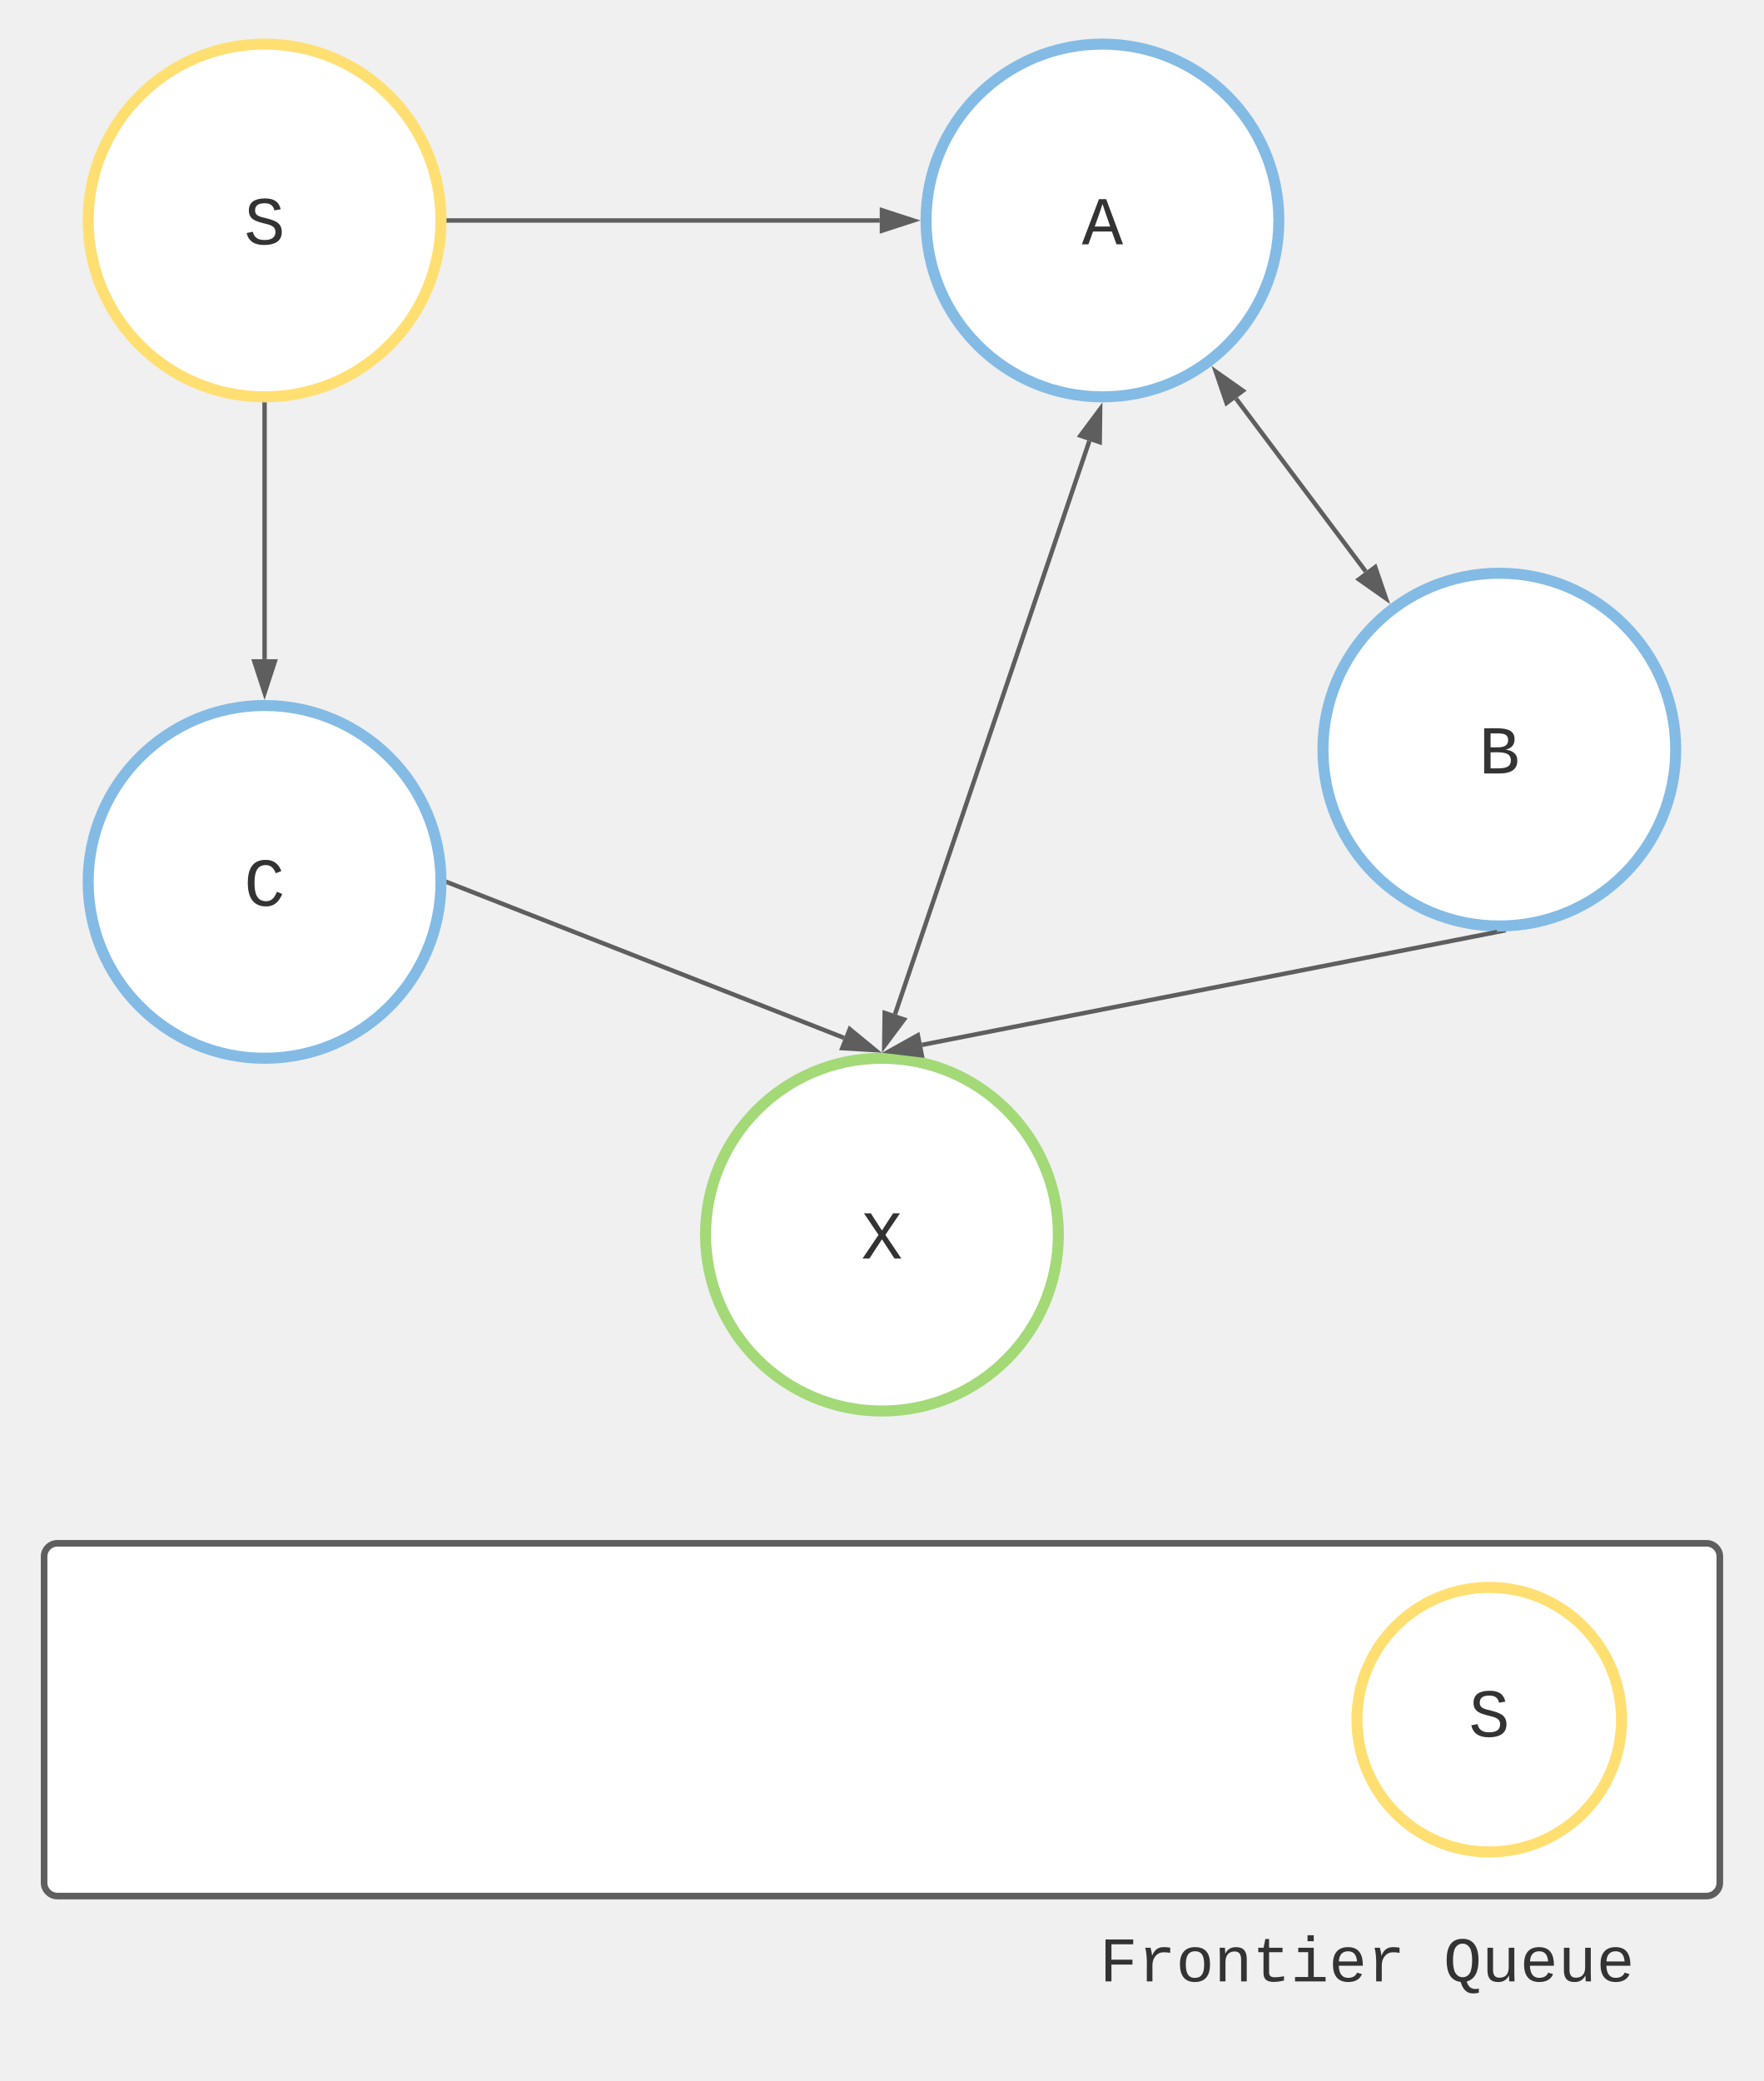
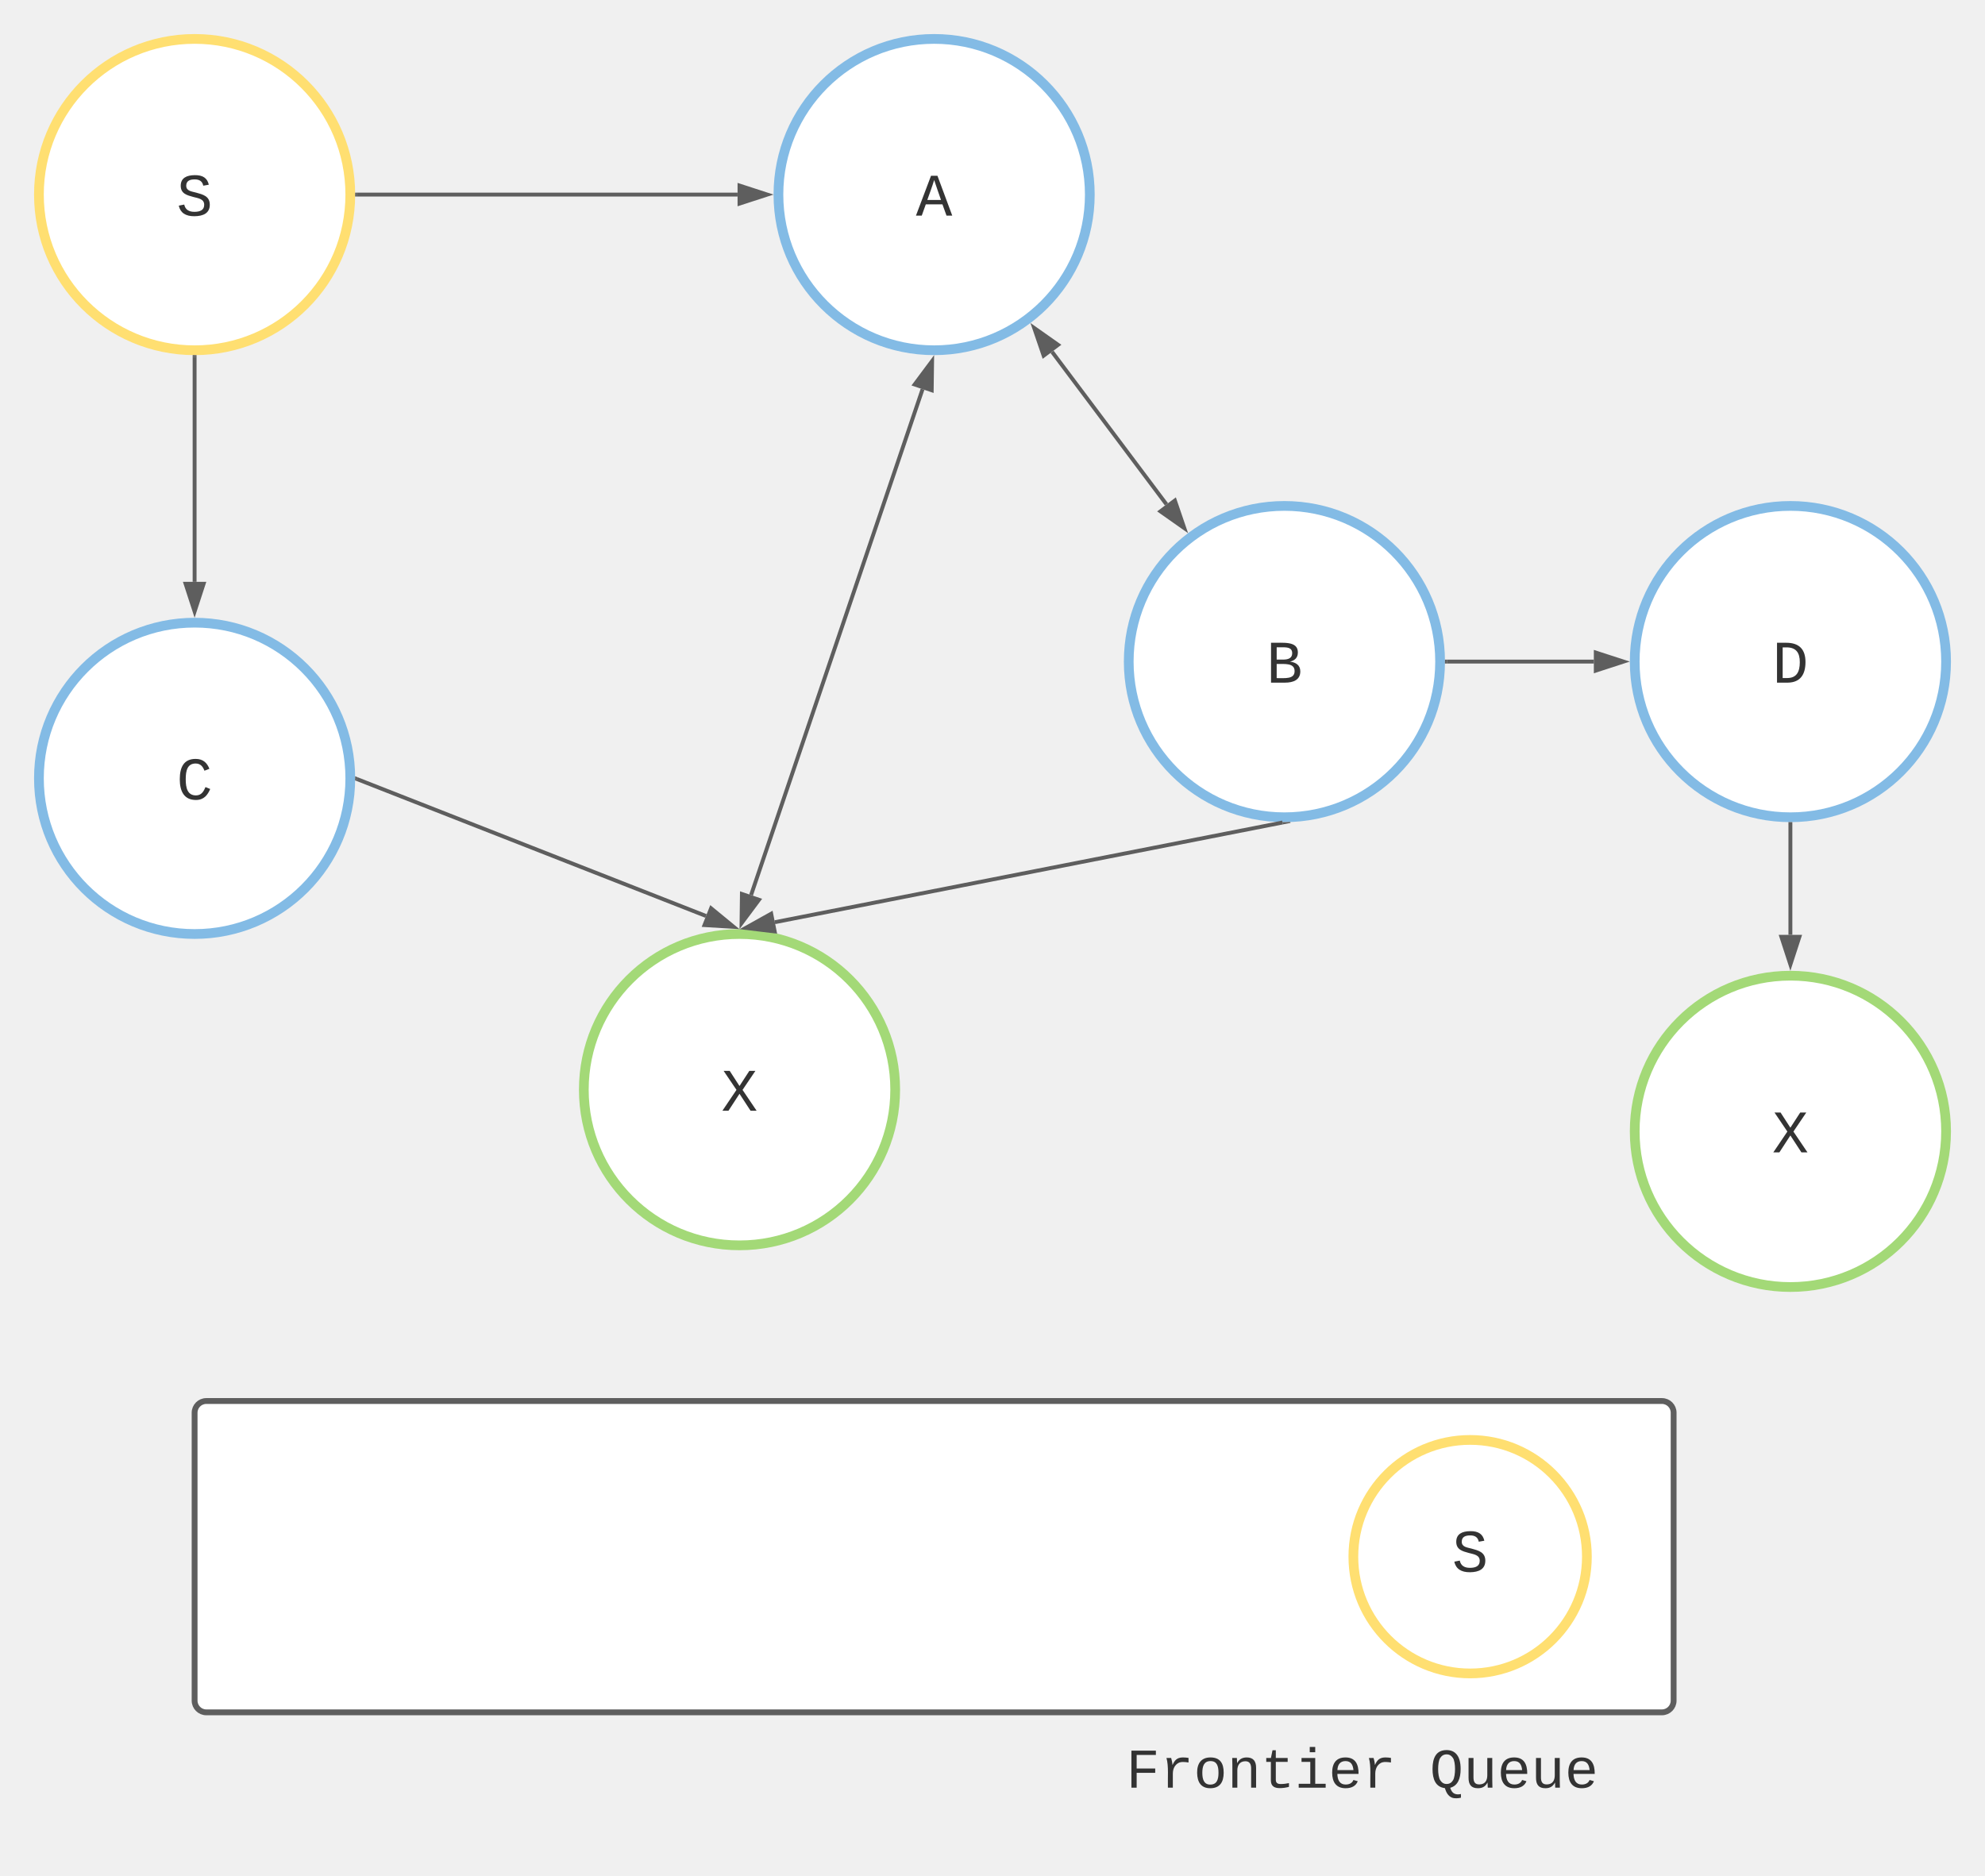
- <svg xmlns="http://www.w3.org/2000/svg" xmlns:ns1="lucid" xmlns:xlink="http://www.w3.org/1999/xlink" width="800" height="943.89">
-   <g transform="translate(-260 -80)" ns1:page-tab-id="0_0">
+ <svg xmlns="http://www.w3.org/2000/svg" xmlns:ns1="lucid" xmlns:xlink="http://www.w3.org/1999/xlink" width="1020" height="963.89">
+   <g transform="translate(-280 -80)" ns1:page-tab-id="0_0">
    <path d="M460 180c0 44.18-35.82 80-80 80s-80-35.82-80-80 35.82-80 80-80 80 35.82 80 80z" stroke="#ffdf71" stroke-width="5" fill="#fff" />
    <use xlink:href="#a" transform="matrix(1,0,0,1,305,105) translate(65.66515 85.82031)" />
    <path d="M740 640c0 44.18-35.82 80-80 80s-80-35.82-80-80 35.82-80 80-80 80 35.82 80 80z" stroke="#a3d977" stroke-width="5" fill="#fff" />
    <use xlink:href="#b" transform="matrix(1,0,0,1,585,565) translate(65.66515 85.82031)" />
    <path d="M460 480c0 44.18-35.82 80-80 80s-80-35.82-80-80 35.82-80 80-80 80 35.82 80 80z" stroke="#83bbe5" stroke-width="5" fill="#fff" />
    <use xlink:href="#c" transform="matrix(1,0,0,1,305,405) translate(65.66515 85.82031)" />
    <path d="M1020 420c0 44.18-35.82 80-80 80s-80-35.82-80-80 35.82-80 80-80 80 35.82 80 80z" stroke="#83bbe5" stroke-width="5" fill="#fff" />
    <use xlink:href="#d" transform="matrix(1,0,0,1,865,345) translate(65.66515 85.82031)" />
    <path d="M840 180c0 44.18-35.82 80-80 80s-80-35.82-80-80 35.82-80 80-80 80 35.82 80 80z" stroke="#83bbe5" stroke-width="5" fill="#fff" />
    <use xlink:href="#e" transform="matrix(1,0,0,1,685,105) translate(65.66515 85.82031)" />
    <path d="M380 263.5V379" stroke="#5e5e5e" stroke-width="2" fill="none" />
    <path d="M379.97 262.5H381v1.03h-2v-1.06z" fill="#5e5e5e" />
    <path d="M380 394.26L375.36 380h9.28z" stroke="#5e5e5e" stroke-width="2" fill="#5e5e5e" />
    <path d="M463.5 180H659" stroke="#5e5e5e" stroke-width="2" fill="none" />
    <path d="M463.53 181h-1.06l.03-.97V179h1.03z" fill="#5e5e5e" />
    <path d="M674.26 180L660 184.64v-9.28z" stroke="#5e5e5e" stroke-width="2" fill="#5e5e5e" />
    <path d="M820.6 260.8l58.8 78.4" stroke="#5e5e5e" stroke-width="2" fill="none" />
    <path d="M811.43 248.57l12.27 8.64-7.42 5.57zM888.57 351.43l-12.27-8.64 7.42-5.57z" stroke="#5e5e5e" stroke-width="2" fill="#5e5e5e" />
    <path d="M939.02 502.7l-260.87 51.23" stroke="#5e5e5e" stroke-width="2" fill="none" />
    <path d="M943.14 502.9l-3.95.78-.25-1.2 1.02.02h.76l2.3-.1z" fill="#5e5e5e" />
    <path d="M663.18 556.88l13.1-7.3 1.8 9.1z" stroke="#5e5e5e" stroke-width="2" fill="#5e5e5e" />
    <path d="M754.06 280.02l-88.12 259.96" stroke="#5e5e5e" stroke-width="2" fill="none" />
    <path d="M758.96 265.56l-.2 15-8.77-2.97zM661.04 554.44l.2-15 8.77 2.97z" stroke="#5e5e5e" stroke-width="2" fill="#5e5e5e" />
    <path d="M463.43 480.37l179.35 70.37" stroke="#5e5e5e" stroke-width="2" fill="none" />
    <path d="M463.82 479.44l-.73 1.87-.63-.24.03-1.03v-.76l-.02-.35z" fill="#5e5e5e" />
    <path d="M657 556.32l-15-.9 3.4-8.63z" stroke="#5e5e5e" stroke-width="2" fill="#5e5e5e" />
-     <path d="M280 786c0-3.3 2.7-6 6-6h748c3.3 0 6 2.7 6 6v148c0 3.3-2.7 6-6 6H286c-3.3 0-6-2.7-6-6z" stroke="#5e5e5e" stroke-width="3" fill="#fff" />
-     <path d="M995.43 860c0 33.14-26.86 60-60 60-33.13 0-60-26.86-60-60s26.87-60 60-60c33.14 0 60 26.86 60 60z" stroke="#ffdf71" stroke-width="5" fill="#fff" />
-     <use xlink:href="#a" transform="matrix(1,0,0,1,880.4331,805) translate(45.66515 62.69531)" />
-     <path d="M720 942.1c0-3.3 2.7-6 6-6h308c3.3 0 6 2.7 6 6v55.8c0 3.3-2.7 6-6 6H726c-3.3 0-6-2.7-6-6z" stroke="#000" stroke-opacity="0" stroke-width="3" fill="#fff" fill-opacity="0" />
-     <use xlink:href="#f" transform="matrix(1,0,0,1,725,941.1111) translate(33.64692 37.60547)" />
-     <use xlink:href="#g" transform="matrix(1,0,0,1,725,941.1111) translate(189.6723 37.60547)" />
+     <path d="M380 806c0-3.3 2.7-6 6-6h748c3.3 0 6 2.7 6 6v148c0 3.3-2.7 6-6 6H386c-3.3 0-6-2.7-6-6z" stroke="#5e5e5e" stroke-width="3" fill="#fff" />
+     <path d="M1095.43 880c0 33.14-26.86 60-60 60-33.13 0-60-26.86-60-60s26.87-60 60-60c33.14 0 60 26.86 60 60z" stroke="#ffdf71" stroke-width="5" fill="#fff" />
+     <use xlink:href="#a" transform="matrix(1,0,0,1,980.4331,825) translate(45.66515 62.69531)" />
+     <path d="M820 962.1c0-3.3 2.7-6 6-6h308c3.3 0 6 2.7 6 6v55.8c0 3.3-2.7 6-6 6H826c-3.3 0-6-2.7-6-6z" stroke="#000" stroke-opacity="0" stroke-width="3" fill="#fff" fill-opacity="0" />
+     <use xlink:href="#f" transform="matrix(1,0,0,1,825,961.1111) translate(33.64692 37.60547)" />
+     <use xlink:href="#g" transform="matrix(1,0,0,1,825,961.1111) translate(189.6723 37.60547)" />
+     <path d="M1280 661.42c0 44.18-35.82 80-80 80s-80-35.82-80-80c0-44.2 35.82-80 80-80s80 35.8 80 80z" stroke="#a3d977" stroke-width="5" fill="#fff" />
+     <use xlink:href="#b" transform="matrix(1,0,0,1,1125,586.4173) translate(65.66515 85.82031)" />
+     <path d="M1280 420c0 44.18-35.82 80-80 80s-80-35.82-80-80 35.82-80 80-80 80 35.82 80 80z" stroke="#83bbe5" stroke-width="5" fill="#fff" />
+     <use xlink:href="#h" transform="matrix(1,0,0,1,1125,345) translate(65.66515 85.82031)" />
+     <path d="M1023.5 420h75.5" stroke="#5e5e5e" stroke-width="2" fill="none" />
+     <path d="M1023.53 421h-1.06l.03-.97V419h1.03z" fill="#5e5e5e" />
+     <path d="M1114.26 420l-14.26 4.64v-9.28z" stroke="#5e5e5e" stroke-width="2" fill="#5e5e5e" />
+     <path d="M1200 503.5v56.92" stroke="#5e5e5e" stroke-width="2" fill="none" />
+     <path d="M1199.97 502.5h1.03v1.03h-2v-1.06z" fill="#5e5e5e" />
+     <path d="M1200 575.68l-4.64-14.26h9.28z" stroke="#5e5e5e" stroke-width="2" fill="#5e5e5e" />
    <defs>
-       <path fill="#333" d="M614-1226c-167 1-283 53-283 213 0 183 186 193 334 234 230 63 463 120 463 409 0 286-219 387-518 390C309 23 131-98 79-338l185-37c34 165 149 248 351 246 184-2 324-58 324-238 0-203-207-221-372-266-210-57-422-111-422-377 0-267 201-356 470-360 279-5 430 101 480 324l-188 33c-28-141-121-215-293-213" id="h" />
-       <use transform="matrix(0.01519097,0,0,0.01519097,0,0)" xlink:href="#h" id="a" />
-       <path fill="#333" d="M614-836l333-513h205L717-705 1193 0H988L614-573 241 0H36l476-705-435-644h205" id="i" />
-       <use transform="matrix(0.01519097,0,0,0.01519097,0,0)" xlink:href="#i" id="b" />
-       <path fill="#333" d="M650-1214c-281 0-336 244-336 533 0 295 60 546 347 546 188 0 263-142 322-282l159 65C1058-155 935 20 659 20c-401 0-546-295-546-701 0-407 135-689 536-689 264 0 391 146 466 335l-168 65c-47-129-127-244-297-244" id="j" />
-       <use transform="matrix(0.01519097,0,0,0.01519097,0,0)" xlink:href="#j" id="c" />
-       <path fill="#333" d="M802-711c201 25 350 118 350 331C1152-95 921 0 634 0H162v-1349c401 9 908-74 908 327 0 184-111 275-268 311zm-224-69c174-2 300-51 300-218 0-163-124-198-302-198H353v416h225zM353-153c281-2 612 44 606-244-5-271-329-233-606-234v478" id="k" />
-       <use transform="matrix(0.01519097,0,0,0.01519097,0,0)" xlink:href="#k" id="d" />
-       <path fill="#333" d="M1034 0L896-382H333L196 0H0l510-1349h217L1228 0h-194zM847-531c-77-225-157-447-231-674-69 231-154 451-232 674h463" id="l" />
-       <use transform="matrix(0.01519097,0,0,0.01519097,0,0)" xlink:href="#l" id="e" />
-       <path fill="#333" d="M385-1193v494h676v158H385V0H194v-1349h891v156H385" id="m" />
-       <path fill="#333" d="M839-1102c70 0 148 7 206 17v167c-112-18-268-36-363 15-129 69-208 203-208 395V0H294c-10-367 32-789-52-1082h171c21 75 41 161 48 250h5c67-152 152-270 373-270" id="n" />
-       <path fill="#333" d="M615-1102c343 0 484 203 482 560-1 347-147 562-488 562-336 0-475-219-479-562-4-349 156-560 485-560zm-8 989c240 0 301-180 301-429 0-245-55-427-290-427-236 0-299 181-299 427 0 243 61 429 288 429" id="o" />
-       <path fill="#333" d="M706-1102c241 0 344 136 343 381V0H868v-695c1-168-57-273-220-268-190 6-283 138-283 336V0H185c-3-360 6-732-6-1082h170c4 54 7 126 8 185h3c63-121 164-204 346-205" id="p" />
-       <path fill="#333" d="M682 16c-209 0-323-80-324-285v-671H190v-142h170l58-282h120v282h432v142H538v652c2 114 60 155 182 155 106 0 209-16 297-34v137C921-4 806 16 682 16" id="q" />
-       <path fill="#333" d="M745-142h380V0H143v-142h422v-798H246v-142h499v940zM545-1292v-192h200v192H545" id="r" />
-       <path fill="#333" d="M617-1102c355 0 481 238 477 599H322c5 222 84 388 301 388 144 0 244-59 284-166l158 45C1002-72 854 20 623 20c-342 0-490-220-490-568 0-346 151-554 484-554zm291 461c-18-192-90-328-289-328-194 0-287 128-295 328h584" id="s" />
+       <path fill="#333" d="M614-1226c-167 1-283 53-283 213 0 183 186 193 334 234 230 63 463 120 463 409 0 286-219 387-518 390C309 23 131-98 79-338l185-37c34 165 149 248 351 246 184-2 324-58 324-238 0-203-207-221-372-266-210-57-422-111-422-377 0-267 201-356 470-360 279-5 430 101 480 324l-188 33c-28-141-121-215-293-213" id="i" />
+       <use transform="matrix(0.01519097,0,0,0.01519097,0,0)" xlink:href="#i" id="a" />
+       <path fill="#333" d="M614-836l333-513h205L717-705 1193 0H988L614-573 241 0H36l476-705-435-644h205" id="j" />
+       <use transform="matrix(0.01519097,0,0,0.01519097,0,0)" xlink:href="#j" id="b" />
+       <path fill="#333" d="M650-1214c-281 0-336 244-336 533 0 295 60 546 347 546 188 0 263-142 322-282l159 65C1058-155 935 20 659 20c-401 0-546-295-546-701 0-407 135-689 536-689 264 0 391 146 466 335l-168 65c-47-129-127-244-297-244" id="k" />
+       <use transform="matrix(0.01519097,0,0,0.01519097,0,0)" xlink:href="#k" id="c" />
+       <path fill="#333" d="M802-711c201 25 350 118 350 331C1152-95 921 0 634 0H162v-1349c401 9 908-74 908 327 0 184-111 275-268 311zm-224-69c174-2 300-51 300-218 0-163-124-198-302-198H353v416h225zM353-153c281-2 612 44 606-244-5-271-329-233-606-234v478" id="l" />
+       <use transform="matrix(0.01519097,0,0,0.01519097,0,0)" xlink:href="#l" id="d" />
+       <path fill="#333" d="M1034 0L896-382H333L196 0H0l510-1349h217L1228 0h-194zM847-531c-77-225-157-447-231-674-69 231-154 451-232 674h463" id="m" />
+       <use transform="matrix(0.01519097,0,0,0.01519097,0,0)" xlink:href="#m" id="e" />
+       <path fill="#333" d="M385-1193v494h676v158H385V0H194v-1349h891v156H385" id="n" />
+       <path fill="#333" d="M839-1102c70 0 148 7 206 17v167c-112-18-268-36-363 15-129 69-208 203-208 395V0H294c-10-367 32-789-52-1082h171c21 75 41 161 48 250h5c67-152 152-270 373-270" id="o" />
+       <path fill="#333" d="M615-1102c343 0 484 203 482 560-1 347-147 562-488 562-336 0-475-219-479-562-4-349 156-560 485-560zm-8 989c240 0 301-180 301-429 0-245-55-427-290-427-236 0-299 181-299 427 0 243 61 429 288 429" id="p" />
+       <path fill="#333" d="M706-1102c241 0 344 136 343 381V0H868v-695c1-168-57-273-220-268-190 6-283 138-283 336V0H185c-3-360 6-732-6-1082h170c4 54 7 126 8 185h3c63-121 164-204 346-205" id="q" />
+       <path fill="#333" d="M682 16c-209 0-323-80-324-285v-671H190v-142h170l58-282h120v282h432v142H538v652c2 114 60 155 182 155 106 0 209-16 297-34v137C921-4 806 16 682 16" id="r" />
+       <path fill="#333" d="M745-142h380V0H143v-142h422v-798H246v-142h499v940zM545-1292v-192h200v192H545" id="s" />
+       <path fill="#333" d="M617-1102c355 0 481 238 477 599H322c5 222 84 388 301 388 144 0 244-59 284-166l158 45C1002-72 854 20 623 20c-342 0-490-220-490-568 0-346 151-554 484-554zm291 461c-18-192-90-328-289-328-194 0-287 128-295 328h584" id="t" />
      <g id="f">
-         <use transform="matrix(0.0141059,0,0,0.0141059,0,0)" xlink:href="#m" />
-         <use transform="matrix(0.0141059,0,0,0.0141059,17.33615,0)" xlink:href="#n" />
-         <use transform="matrix(0.0141059,0,0,0.0141059,34.67231,0)" xlink:href="#o" />
-         <use transform="matrix(0.0141059,0,0,0.0141059,52.00846,0)" xlink:href="#p" />
-         <use transform="matrix(0.0141059,0,0,0.0141059,69.34462,0)" xlink:href="#q" />
-         <use transform="matrix(0.0141059,0,0,0.0141059,86.68077,0)" xlink:href="#r" />
-         <use transform="matrix(0.0141059,0,0,0.0141059,104.0169,0)" xlink:href="#s" />
-         <use transform="matrix(0.0141059,0,0,0.0141059,121.3531,0)" xlink:href="#n" />
+         <use transform="matrix(0.0141059,0,0,0.0141059,0,0)" xlink:href="#n" />
+         <use transform="matrix(0.0141059,0,0,0.0141059,17.33615,0)" xlink:href="#o" />
+         <use transform="matrix(0.0141059,0,0,0.0141059,34.67231,0)" xlink:href="#p" />
+         <use transform="matrix(0.0141059,0,0,0.0141059,52.00846,0)" xlink:href="#q" />
+         <use transform="matrix(0.0141059,0,0,0.0141059,69.34462,0)" xlink:href="#r" />
+         <use transform="matrix(0.0141059,0,0,0.0141059,86.68077,0)" xlink:href="#s" />
+         <use transform="matrix(0.0141059,0,0,0.0141059,104.0169,0)" xlink:href="#t" />
+         <use transform="matrix(0.0141059,0,0,0.0141059,121.3531,0)" xlink:href="#o" />
      </g>
-       <path fill="#333" d="M102-681c0-398 126-689 513-689 165 0 291 58 379 174s132 287 132 515c0 353-105 610-380 685 49 143 111 234 276 240 36 1 86-7 115-13v134c-94 24-238 34-327-3-143-59-210-191-259-346-336-41-449-320-449-697zm749 406c94-160 97-656-5-807-57-85-130-132-231-132-104 0-178 47-234 132-101 153-99 655 1 809 57 89 130 138 232 138 109 0 184-49 237-140" id="t" />
-       <path fill="#333" d="M528 20c-247 0-343-132-343-381v-721h180v686c-4 177 45 284 224 277 194-8 279-136 279-336v-627h181c3 360-6 732 6 1082H885c-4-54-7-126-8-185h-3C809-64 714 20 528 20" id="u" />
+       <path fill="#333" d="M102-681c0-398 126-689 513-689 165 0 291 58 379 174s132 287 132 515c0 353-105 610-380 685 49 143 111 234 276 240 36 1 86-7 115-13v134c-94 24-238 34-327-3-143-59-210-191-259-346-336-41-449-320-449-697zm749 406c94-160 97-656-5-807-57-85-130-132-231-132-104 0-178 47-234 132-101 153-99 655 1 809 57 89 130 138 232 138 109 0 184-49 237-140" id="u" />
+       <path fill="#333" d="M528 20c-247 0-343-132-343-381v-721h180v686c-4 177 45 284 224 277 194-8 279-136 279-336v-627h181c3 360-6 732 6 1082H885c-4-54-7-126-8-185h-3C809-64 714 20 528 20" id="v" />
      <g id="g">
-         <use transform="matrix(0.0141059,0,0,0.0141059,0,0)" xlink:href="#t" />
-         <use transform="matrix(0.0141059,0,0,0.0141059,17.33615,0)" xlink:href="#u" />
-         <use transform="matrix(0.0141059,0,0,0.0141059,34.67231,0)" xlink:href="#s" />
-         <use transform="matrix(0.0141059,0,0,0.0141059,52.00846,0)" xlink:href="#u" />
-         <use transform="matrix(0.0141059,0,0,0.0141059,69.34462,0)" xlink:href="#s" />
+         <use transform="matrix(0.0141059,0,0,0.0141059,0,0)" xlink:href="#u" />
+         <use transform="matrix(0.0141059,0,0,0.0141059,17.33615,0)" xlink:href="#v" />
+         <use transform="matrix(0.0141059,0,0,0.0141059,34.67231,0)" xlink:href="#t" />
+         <use transform="matrix(0.0141059,0,0,0.0141059,52.00846,0)" xlink:href="#v" />
+         <use transform="matrix(0.0141059,0,0,0.0141059,69.34462,0)" xlink:href="#t" />
      </g>
+       <path fill="#333" d="M473-1349c438-1 655 221 652 661C1122-268 945-8 532 0H162v-1349h311zm42 1193c308-4 416-205 418-532 2-330-131-509-459-505H353v1037h162" id="w" />
+       <use transform="matrix(0.01519097,0,0,0.01519097,0,0)" xlink:href="#w" id="h" />
    </defs>
  </g>
</svg>
